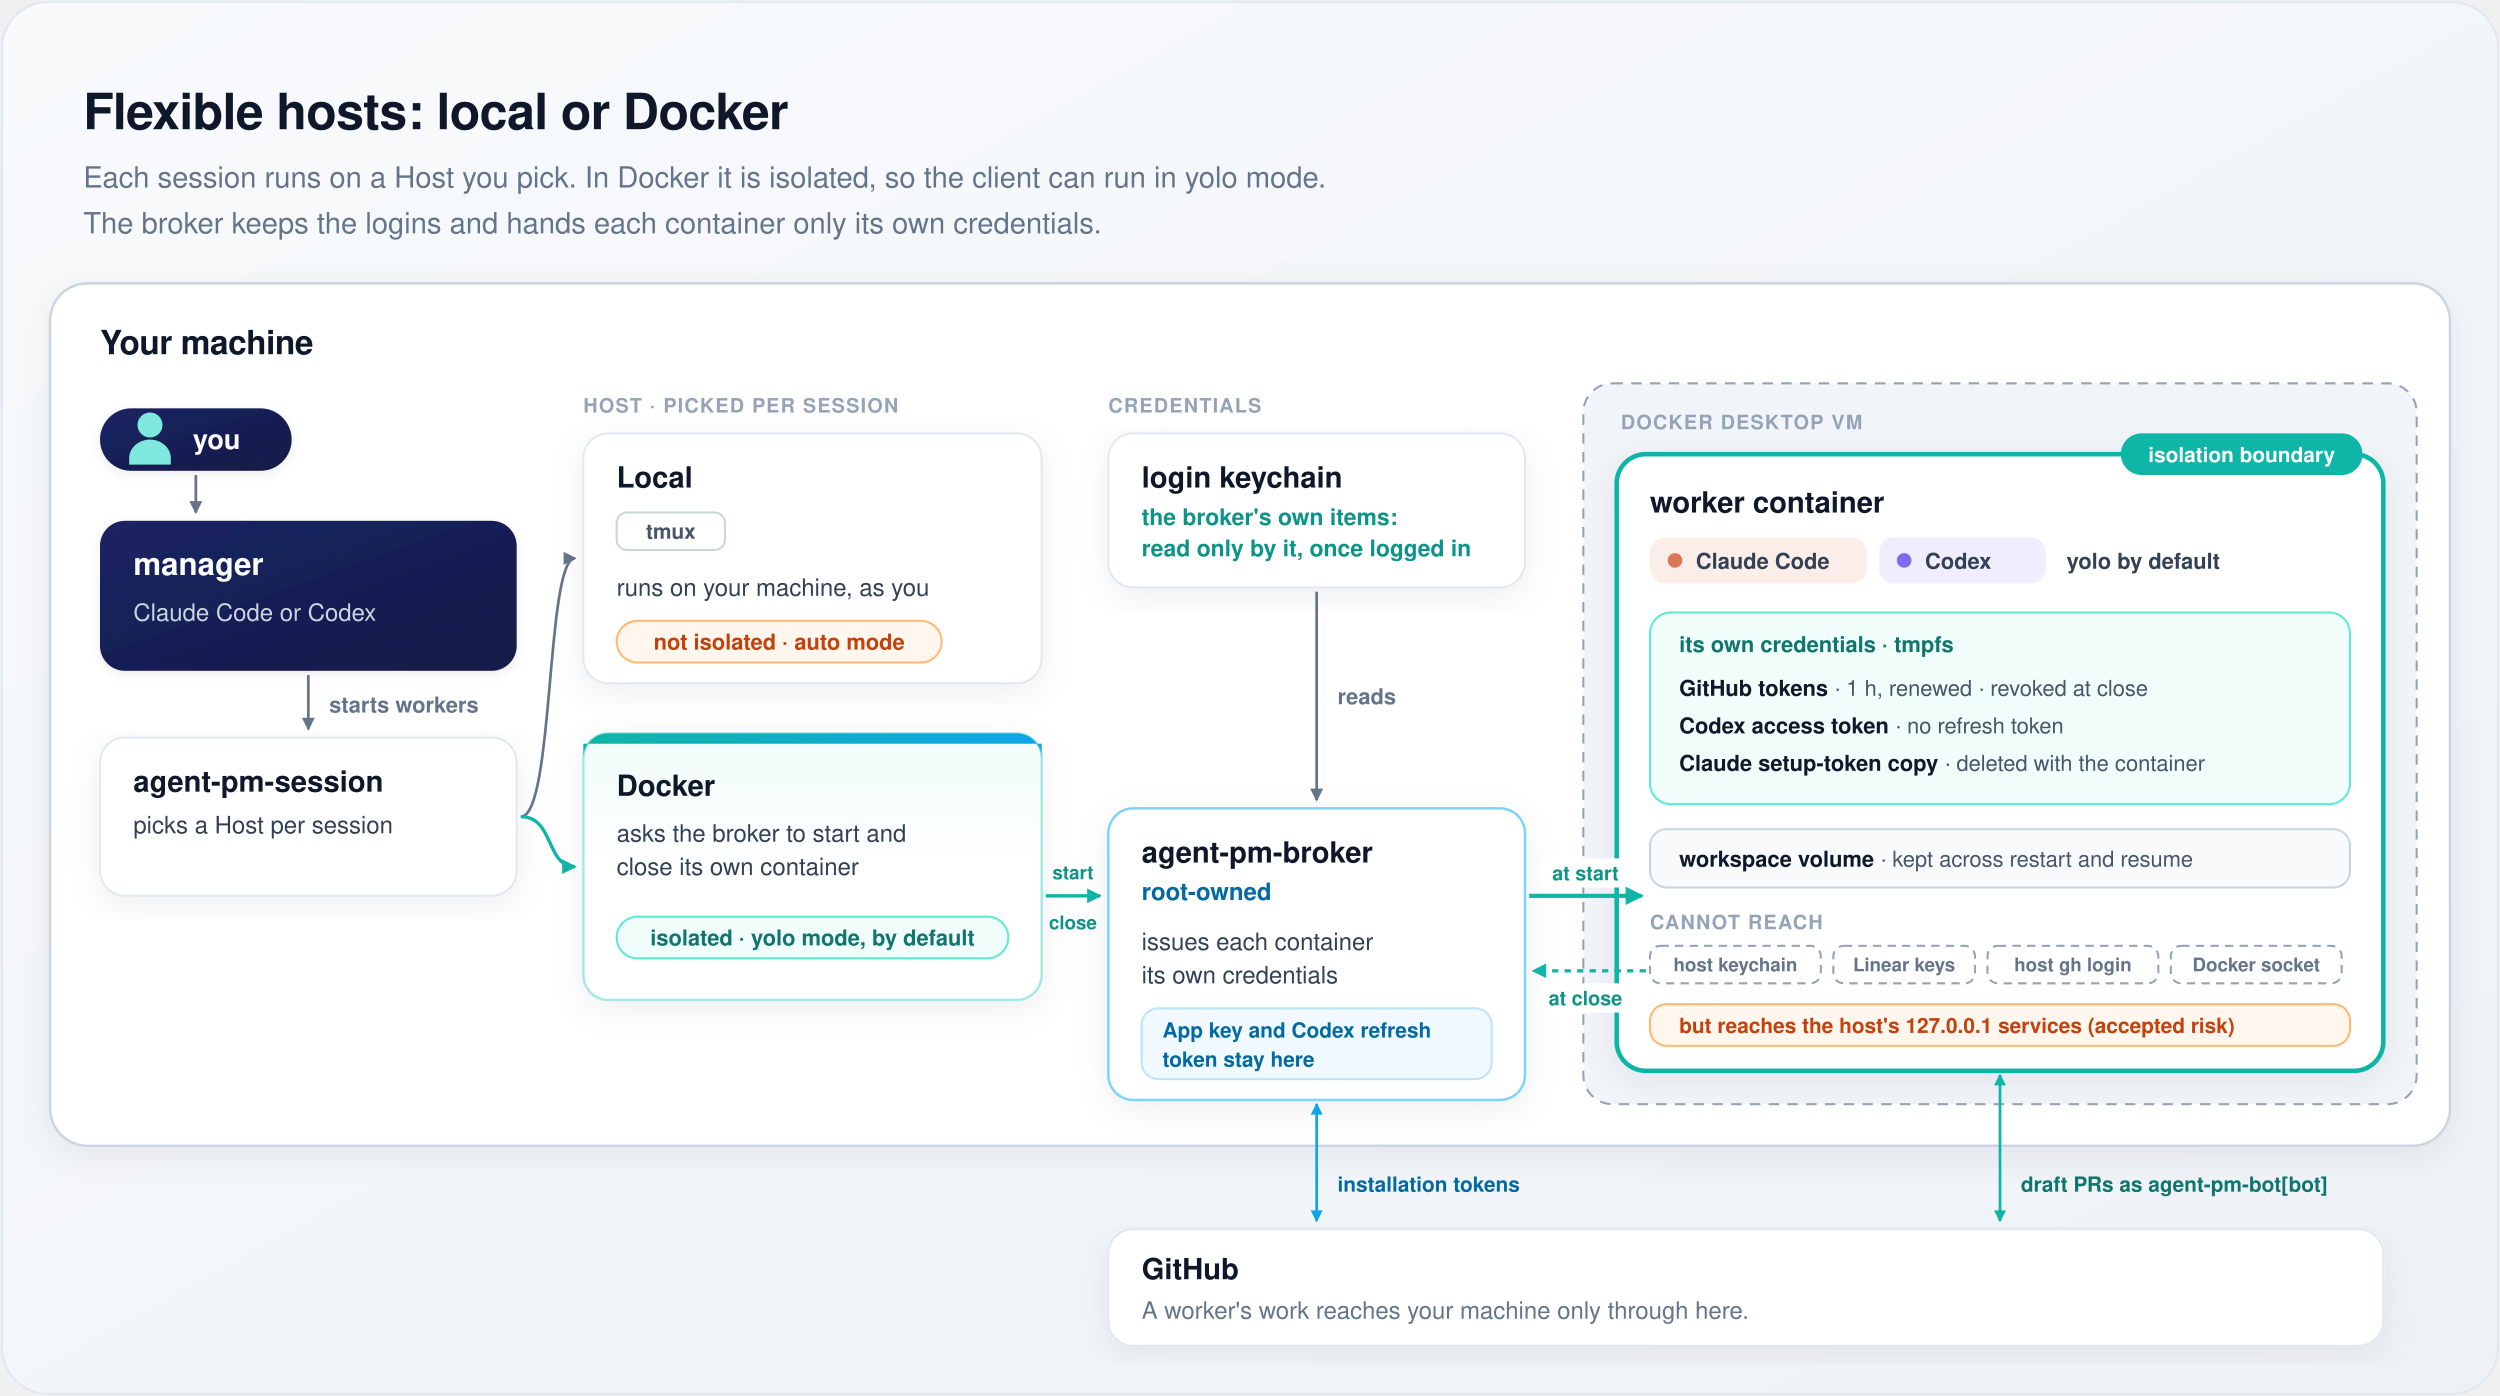
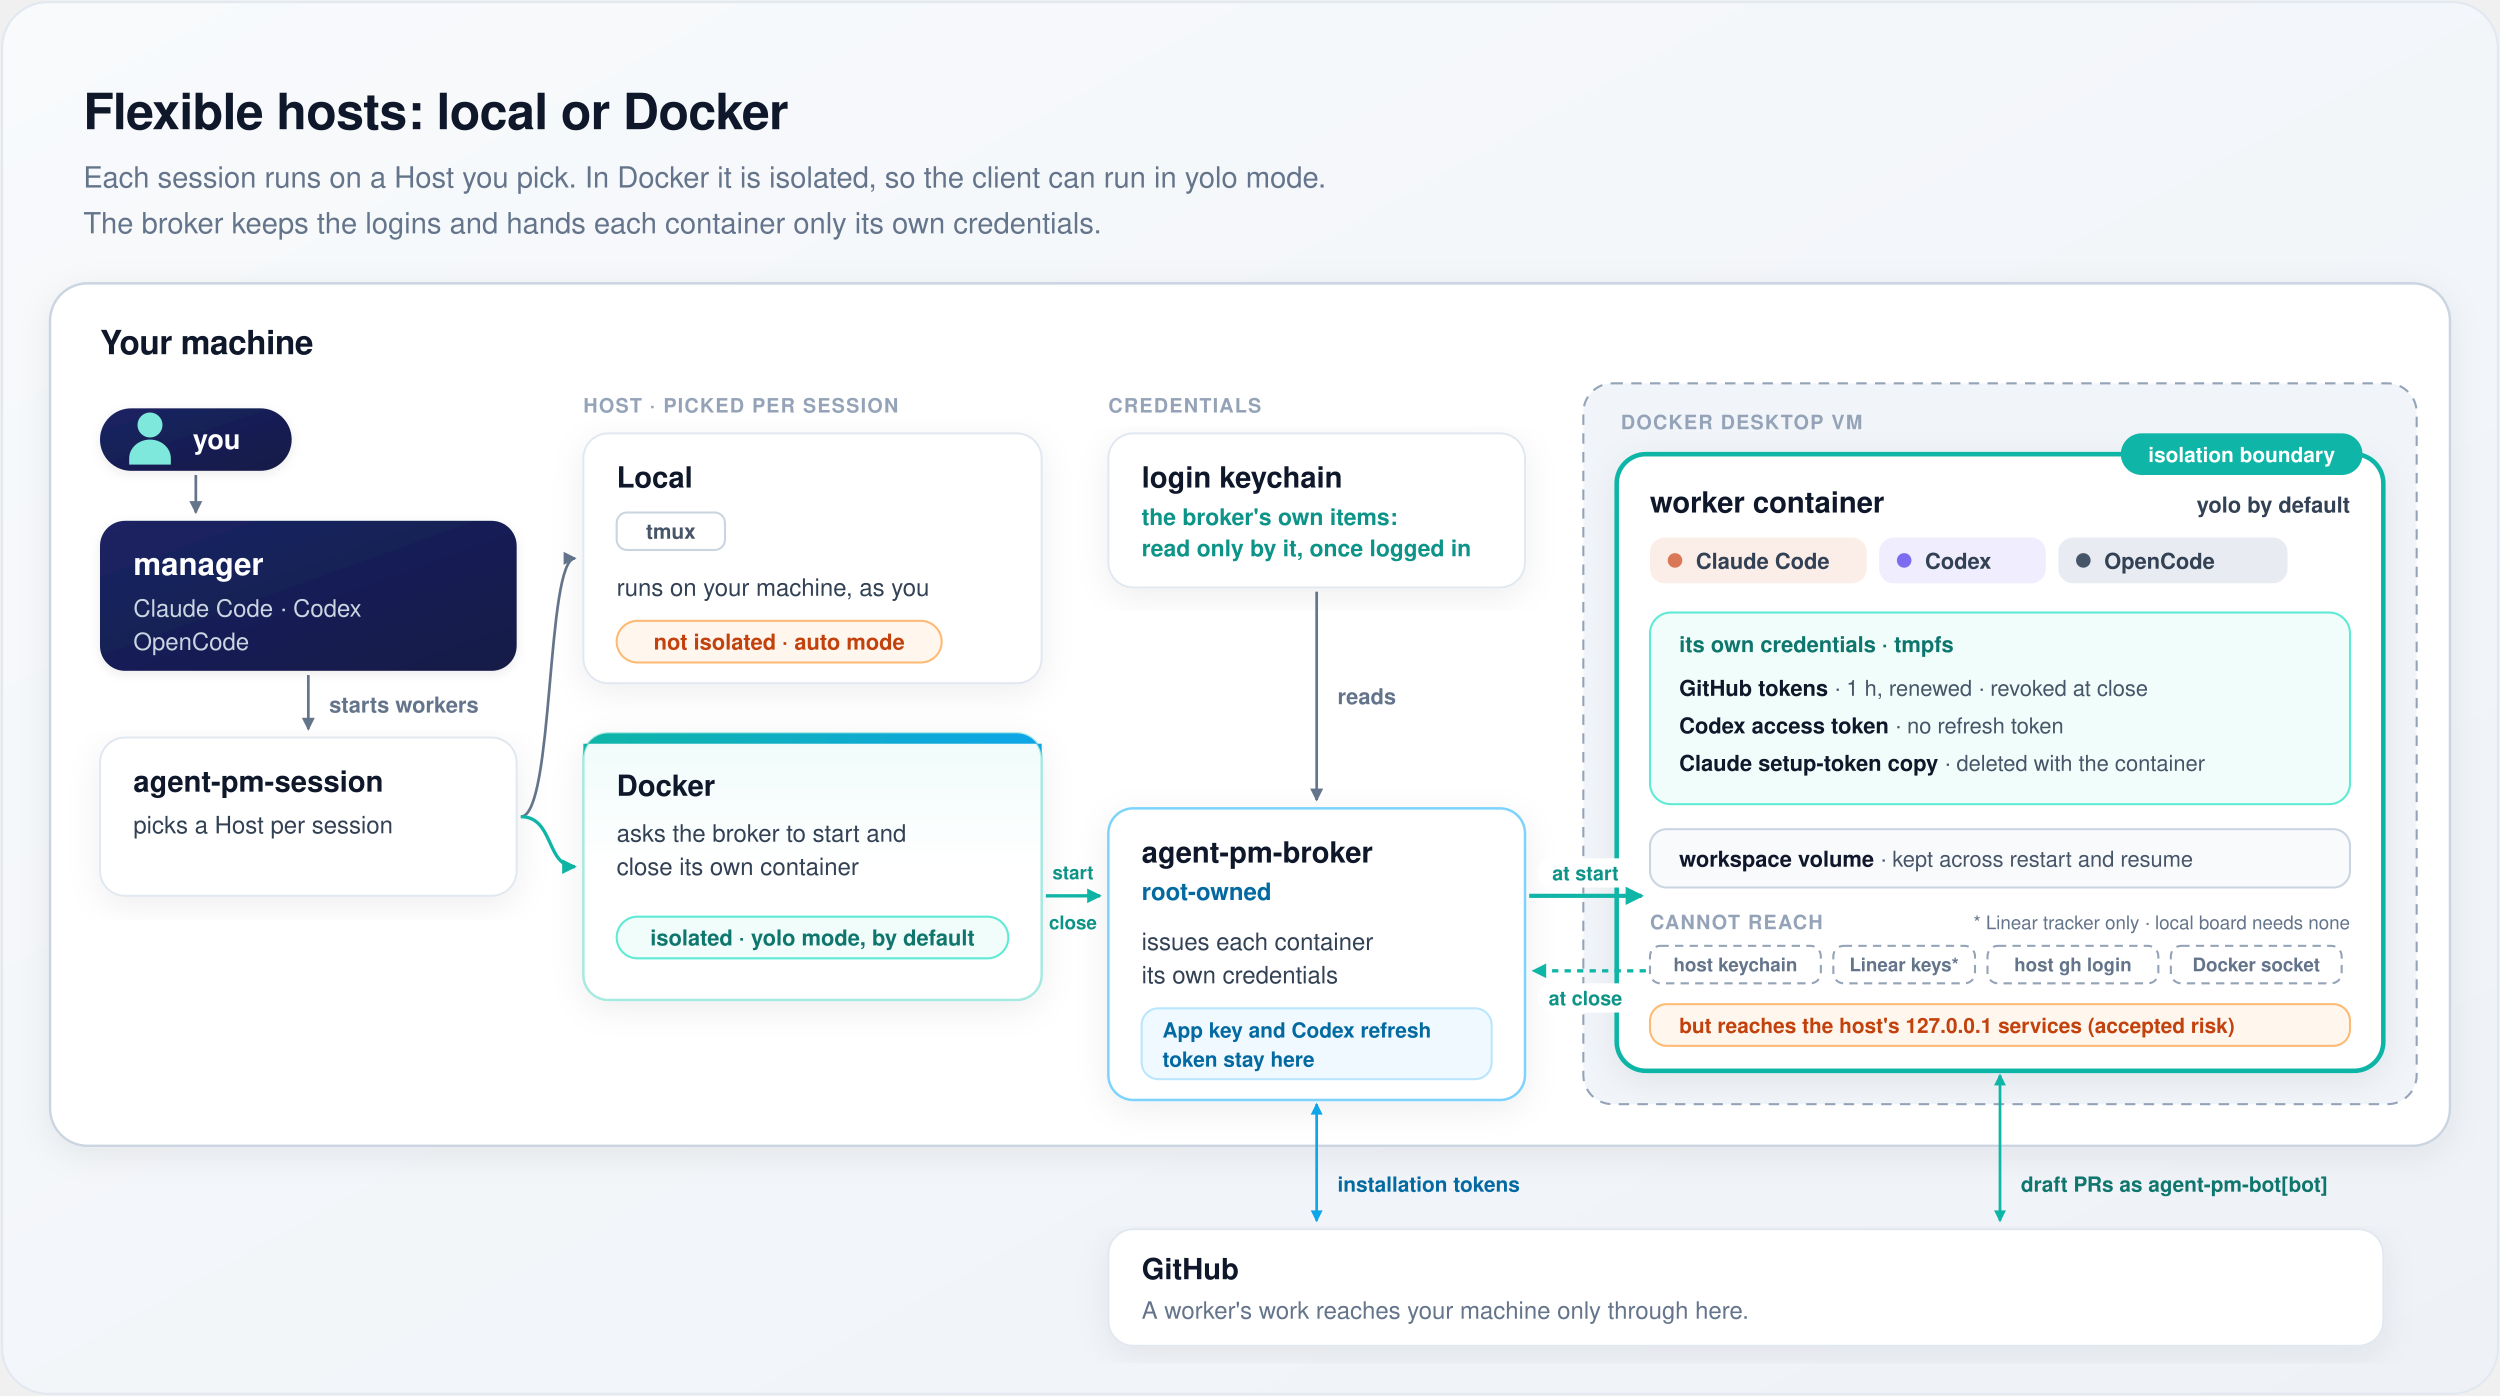
<svg xmlns="http://www.w3.org/2000/svg" width="1200" height="670" viewBox="0 0 1200 670" font-family="-apple-system, BlinkMacSystemFont, 'Segoe UI', Helvetica, Arial, sans-serif" role="img" aria-labelledby="t d">
  <defs>
    <linearGradient id="bg" x1="0" y1="0" x2="1" y2="1">
      <stop offset="0" stop-color="#f8fafc" />
      <stop offset="1" stop-color="#eef2f7" />
    </linearGradient>
    <linearGradient id="heroBg" x1="0" y1="0" x2="0" y2="1">
      <stop offset="0" stop-color="#effcfa" />
      <stop offset="0.5" stop-color="#ffffff" />
    </linearGradient>
    <linearGradient id="heroBar" x1="0" y1="0" x2="1" y2="0">
      <stop offset="0" stop-color="#0fb5a6" />
      <stop offset="1" stop-color="#0ea5e9" />
    </linearGradient>
    <linearGradient id="mgr" x1="0" y1="0" x2="1" y2="1">
      <stop offset="0" stop-color="#1b2463" />
      <stop offset="1" stop-color="#131a46" />
    </linearGradient>
    <filter id="card" x="-10%" y="-10%" width="120%" height="125%">
      <feDropShadow dx="0" dy="4" stdDeviation="8" flood-color="#0f172a" flood-opacity="0.07" />
    </filter>
    <filter id="soft" x="-15%" y="-15%" width="130%" height="140%">
      <feDropShadow dx="0" dy="1.5" stdDeviation="2.5" flood-color="#0f172a" flood-opacity="0.08" />
    </filter>
    <marker id="m1" viewBox="0 0 10 10" refX="8" refY="5" markerWidth="6" markerHeight="6" orient="auto-start-reverse">
      <path d="M1,1 L9,5 L1,9 z" fill="#64748b" />
    </marker>
    <marker id="m3" viewBox="0 0 10 10" refX="8" refY="5" markerWidth="5.5" markerHeight="5.5" orient="auto-start-reverse">
      <path d="M1,1 L9,5 L1,9 z" fill="#0fb5a6" />
    </marker>
    <marker id="m4" viewBox="0 0 10 10" refX="8" refY="5" markerWidth="5.5" markerHeight="5.5" orient="auto-start-reverse">
      <path d="M1,1 L9,5 L1,9 z" fill="#0ea5e9" />
    </marker>
    <g id="person">
      <circle cx="0" cy="-8" r="6" />
      <path d="M-10,11 V8 A10,9 0 0 1 10,8 V11 Z" />
    </g>
  </defs>
  <rect x="1" y="1" width="1198" height="668" rx="22" fill="url(#bg)" stroke="#e2e8f0" />
  <text x="40" y="62" font-size="24" fill="#0f172a" font-weight="700" text-anchor="start" letter-spacing="-0.3">Flexible hosts: local or Docker</text>
  <text x="40" y="90" font-size="14" fill="#64748b" font-weight="500" text-anchor="start">Each session runs on a Host you pick. In Docker it is isolated, so the client can run in yolo mode.</text>
  <text x="40" y="112" font-size="14" fill="#64748b" font-weight="500" text-anchor="start">The broker keeps the logins and hands each container only its own credentials.</text>
  <rect x="24" y="136" width="1152" height="414" rx="18" fill="#ffffff" stroke="#cbd5e1" stroke-width="1.2" filter="url(#card)" />
  <text x="48" y="170" font-size="16" fill="#0f172a" font-weight="700" text-anchor="start" letter-spacing="-0.2">Your machine</text>
  <rect x="48" y="196" width="92" height="30" rx="15" fill="url(#mgr)" filter="url(#soft)" />
  <use href="#person" x="72" y="212" fill="#7ee8dc" />
  <text x="104" y="215.5" font-size="13" fill="#ffffff" font-weight="700" text-anchor="middle">you</text>
  <path d="M94,228 V246" fill="none" stroke="#64748b" stroke-width="1.3" marker-end="url(#m1)" />
  <rect x="48" y="250" width="200" height="72" rx="12" fill="url(#mgr)" filter="url(#soft)" />
  <text x="64" y="276" font-size="15" fill="#ffffff" font-weight="700" text-anchor="start">manager</text>
-   <text x="64" y="298" font-size="11.5" fill="#cbd5e1" font-weight="500" text-anchor="start">Claude Code or Codex</text>
+   <text x="64" y="296" font-size="11.5" fill="#cbd5e1" font-weight="500" text-anchor="start">Claude Code · Codex</text>
+   <text x="64" y="312" font-size="11.5" fill="#cbd5e1" font-weight="500" text-anchor="start">OpenCode</text>
  <path d="M148,324 V350" fill="none" stroke="#64748b" stroke-width="1.3" marker-end="url(#m1)" />
  <text x="158" y="342" font-size="10.5" fill="#64748b" font-weight="600" text-anchor="start">starts workers</text>
  <rect x="48" y="354" width="200" height="76" rx="12" fill="#ffffff" stroke="#e2e8f0" filter="url(#card)" />
  <text x="64" y="380" font-size="14" fill="#0f172a" font-weight="700" text-anchor="start">agent-pm-session</text>
  <text x="64" y="400" font-size="11.5" fill="#334155" font-weight="500" text-anchor="start">picks a Host per session</text>
  <text x="280" y="198" font-size="9.5" fill="#94a3b8" font-weight="700" text-anchor="start" letter-spacing="0.6">HOST · PICKED PER SESSION</text>
  <path d="M250,392 C266,392 262,268 276,268" fill="none" stroke="#64748b" stroke-width="1.3" marker-end="url(#m1)" />
  <path d="M250,392 C266,392 262,416 276,416" fill="none" stroke="#0fb5a6" stroke-width="1.6" marker-end="url(#m3)" />
  <rect x="280" y="208" width="220" height="120" rx="12" fill="#ffffff" stroke="#e2e8f0" filter="url(#card)" />
  <text x="296" y="234" font-size="14" fill="#0f172a" font-weight="700" text-anchor="start">Local</text>
  <rect x="296" y="246" width="52" height="18" rx="5" fill="#ffffff" stroke="#cbd5e1" />
  <text x="322" y="258.6" font-size="10" fill="#475569" font-weight="600" text-anchor="middle">tmux</text>
  <text x="296" y="286" font-size="11.5" fill="#334155" font-weight="500" text-anchor="start">runs on your machine, as you</text>
  <rect x="296" y="298" width="156" height="20" rx="10" fill="#fff7ed" stroke="#fdba74" />
  <text x="374" y="311.8" font-size="10.5" fill="#c2410c" font-weight="600" text-anchor="middle">not isolated · auto mode</text>
  <rect x="280" y="352" width="220" height="128" rx="12" fill="url(#heroBg)" stroke="#a7e9e1" stroke-width="1.2" filter="url(#card)" />
  <path d="M292,352 H488 A12,12 0 0 1 500,364 V357 H280 V364 A12,12 0 0 1 292,352 Z" fill="url(#heroBar)" />
  <text x="296" y="382" font-size="14" fill="#0f172a" font-weight="700" text-anchor="start">Docker</text>
  <text x="296" y="404" font-size="11.5" fill="#334155" font-weight="500" text-anchor="start">asks the broker to start and</text>
  <text x="296" y="420" font-size="11.5" fill="#334155" font-weight="500" text-anchor="start">close its own container</text>
  <rect x="296" y="440" width="188" height="20" rx="10" fill="#f0fdfa" stroke="#5eead4" />
  <text x="390" y="453.8" font-size="10.5" fill="#0f766e" font-weight="600" text-anchor="middle">isolated · yolo mode, by default</text>
  <text x="532" y="198" font-size="9.5" fill="#94a3b8" font-weight="700" text-anchor="start" letter-spacing="0.6">CREDENTIALS</text>
  <rect x="532" y="208" width="200" height="74" rx="12" fill="#ffffff" stroke="#e2e8f0" filter="url(#card)" />
  <text x="548" y="234" font-size="14" fill="#0f172a" font-weight="700" text-anchor="start">login keychain</text>
  <text x="548" y="252" font-size="11" fill="#0d9488" font-weight="600" text-anchor="start">the broker's own items:</text>
  <text x="548" y="267" font-size="11" fill="#0d9488" font-weight="600" text-anchor="start">read only by it, once logged in</text>
  <path d="M632,284 V384" fill="none" stroke="#64748b" stroke-width="1.3" marker-end="url(#m1)" />
  <text x="642" y="338" font-size="10.5" fill="#64748b" font-weight="600" text-anchor="start">reads</text>
  <path d="M502,430 H528" fill="none" stroke="#0fb5a6" stroke-width="1.6" marker-end="url(#m3)" />
  <text x="515" y="422" font-size="9" fill="#0d9488" font-weight="700" text-anchor="middle">start</text>
  <text x="515" y="446" font-size="9" fill="#0d9488" font-weight="700" text-anchor="middle">close</text>
  <rect x="532" y="388" width="200" height="140" rx="12" fill="#ffffff" stroke="#7dd3fc" stroke-width="1.2" filter="url(#card)" />
  <text x="548" y="414" font-size="14" fill="#0f172a" font-weight="700" text-anchor="start">agent-pm-broker</text>
  <text x="548" y="432" font-size="11.5" fill="#0369a1" font-weight="600" text-anchor="start">root-owned</text>
  <text x="548" y="456" font-size="11.5" fill="#334155" font-weight="500" text-anchor="start">issues each container</text>
  <text x="548" y="472" font-size="11.5" fill="#334155" font-weight="500" text-anchor="start">its own credentials</text>
  <rect x="548" y="484" width="168" height="34" rx="8" fill="#f0f9ff" stroke="#bae6fd" />
  <text x="558" y="498" font-size="10" fill="#0369a1" font-weight="600" text-anchor="start">App key and Codex refresh</text>
  <text x="558" y="512" font-size="10" fill="#0369a1" font-weight="600" text-anchor="start">token stay here</text>
  <rect x="760" y="184" width="400" height="346" rx="14" fill="#f1f5f9" stroke="#94a3b8" stroke-dasharray="5 4" />
  <text x="778" y="206" font-size="9.5" fill="#94a3b8" font-weight="700" text-anchor="start" letter-spacing="0.6">DOCKER DESKTOP VM</text>
  <rect x="776" y="218" width="368" height="296" rx="14" fill="#ffffff" stroke="#0fb5a6" stroke-width="2.2" filter="url(#card)" />
  <rect x="1018" y="208" width="116" height="20" rx="10" fill="#0fb5a6" />
  <text x="1076" y="221.8" font-size="10" fill="#ffffff" font-weight="700" text-anchor="middle">isolation boundary</text>
  <text x="792" y="246" font-size="14" fill="#0f172a" font-weight="700" text-anchor="start">worker container</text>
  <rect x="792" y="258" width="104" height="22" rx="7" fill="#fbeee8" />
  <circle cx="804" cy="269" r="3.5" fill="#d97757" />
  <text x="814" y="273" font-size="10.5" fill="#334155" font-weight="600" text-anchor="start">Claude Code</text>
  <rect x="902" y="258" width="80" height="22" rx="7" fill="#efedfe" />
  <circle cx="914" cy="269" r="3.5" fill="#7c6cf2" />
  <text x="924" y="273" font-size="10.5" fill="#334155" font-weight="600" text-anchor="start">Codex</text>
-   <text x="992" y="273" font-size="10.5" fill="#334155" font-weight="600" text-anchor="start">yolo by default</text>
+   <rect x="988" y="258" width="110" height="22" rx="7" fill="#e8ecf2" />
+   <circle cx="1000" cy="269" r="3.5" fill="#475569" />
+   <text x="1010" y="273" font-size="10.5" fill="#334155" font-weight="600" text-anchor="start">OpenCode</text>
+   <text x="1128" y="246" font-size="10.5" fill="#334155" font-weight="600" text-anchor="end">yolo by default</text>
  <rect x="792" y="294" width="336" height="92" rx="10" fill="#f0fdfa" stroke="#5eead4" />
  <text x="806" y="313" font-size="10.5" fill="#0f766e" font-weight="700" text-anchor="start">its own credentials · tmpfs</text>
  <text x="806" y="334" font-size="10.5" fill="#475569" font-weight="500" text-anchor="start">
    <tspan fill="#0f172a" font-weight="700">GitHub tokens</tspan> · 1 h, renewed · revoked at close</text>
  <text x="806" y="352" font-size="10.5" fill="#475569" font-weight="500" text-anchor="start">
    <tspan fill="#0f172a" font-weight="700">Codex access token</tspan> · no refresh token</text>
  <text x="806" y="370" font-size="10.5" fill="#475569" font-weight="500" text-anchor="start">
    <tspan fill="#0f172a" font-weight="700">Claude setup-token copy</tspan> · deleted with the container</text>
  <rect x="792" y="398" width="336" height="28" rx="8" fill="#f8fafc" stroke="#cbd5e1" />
  <text x="806" y="416" font-size="10.5" fill="#475569" font-weight="500" text-anchor="start">
    <tspan fill="#0f172a" font-weight="700">workspace volume</tspan> · kept across restart and resume</text>
+   <text x="1128" y="446" font-size="9" fill="#64748b" font-weight="500" text-anchor="end">* Linear tracker only · local board needs none</text>
  <text x="792" y="446" font-size="9.5" fill="#94a3b8" font-weight="700" text-anchor="start" letter-spacing="0.6">CANNOT REACH</text>
  <rect x="792" y="454" width="82" height="18" rx="5" fill="#ffffff" stroke="#94a3b8" stroke-dasharray="4 3" />
  <text x="833" y="466.2" font-size="9" fill="#64748b" font-weight="600" text-anchor="middle">host keychain</text>
  <rect x="880" y="454" width="68" height="18" rx="5" fill="#ffffff" stroke="#94a3b8" stroke-dasharray="4 3" />
-   <text x="914" y="466.2" font-size="9" fill="#64748b" font-weight="600" text-anchor="middle">Linear keys</text>
+   <text x="914" y="466.2" font-size="9" fill="#64748b" font-weight="600" text-anchor="middle">Linear keys*</text>
  <rect x="954" y="454" width="82" height="18" rx="5" fill="#ffffff" stroke="#94a3b8" stroke-dasharray="4 3" />
  <text x="995" y="466.2" font-size="9" fill="#64748b" font-weight="600" text-anchor="middle">host gh login</text>
  <rect x="1042" y="454" width="82" height="18" rx="5" fill="#ffffff" stroke="#94a3b8" stroke-dasharray="4 3" />
  <text x="1083" y="466.2" font-size="9" fill="#64748b" font-weight="600" text-anchor="middle">Docker socket</text>
  <rect x="792" y="482" width="336" height="20" rx="8" fill="#fff7ed" stroke="#fdba74" />
  <text x="806" y="495.8" font-size="10" fill="#c2410c" font-weight="600" text-anchor="start">but reaches the host's 127.0.0.1 services (accepted risk)</text>
  <path d="M734,430 H788" fill="none" stroke="#0fb5a6" stroke-width="2" marker-end="url(#m3)" />
  <rect x="738" y="412" width="46" height="14" rx="7" fill="#ffffff" />
  <text x="761" y="422.5" font-size="9.5" fill="#0d9488" font-weight="700" text-anchor="middle">at start</text>
  <path d="M790,466 H736" fill="none" stroke="#0fb5a6" stroke-width="1.6" stroke-dasharray="3 3" marker-end="url(#m3)" />
  <rect x="738" y="472" width="46" height="14" rx="7" fill="#ffffff" />
  <text x="761" y="482.5" font-size="9.5" fill="#0d9488" font-weight="700" text-anchor="middle">at close</text>
  <path d="M632,530 V586" fill="none" stroke="#0ea5e9" stroke-width="1.3" marker-start="url(#m4)" marker-end="url(#m4)" />
  <text x="642" y="572" font-size="10" fill="#0369a1" font-weight="600" text-anchor="start">installation tokens</text>
  <path d="M960,516 V586" fill="none" stroke="#0fb5a6" stroke-width="1.3" marker-start="url(#m3)" marker-end="url(#m3)" />
  <text x="970" y="572" font-size="10" fill="#0f766e" font-weight="600" text-anchor="start">draft PRs as agent-pm-bot[bot]</text>
  <rect x="532" y="590" width="612" height="56" rx="12" fill="#ffffff" stroke="#e2e8f0" filter="url(#card)" />
  <text x="548" y="614" font-size="14" fill="#0f172a" font-weight="700" text-anchor="start">GitHub</text>
  <text x="548" y="633" font-size="11.5" fill="#64748b" font-weight="500" text-anchor="start">A worker's work reaches your machine only through here.</text>
</svg>
